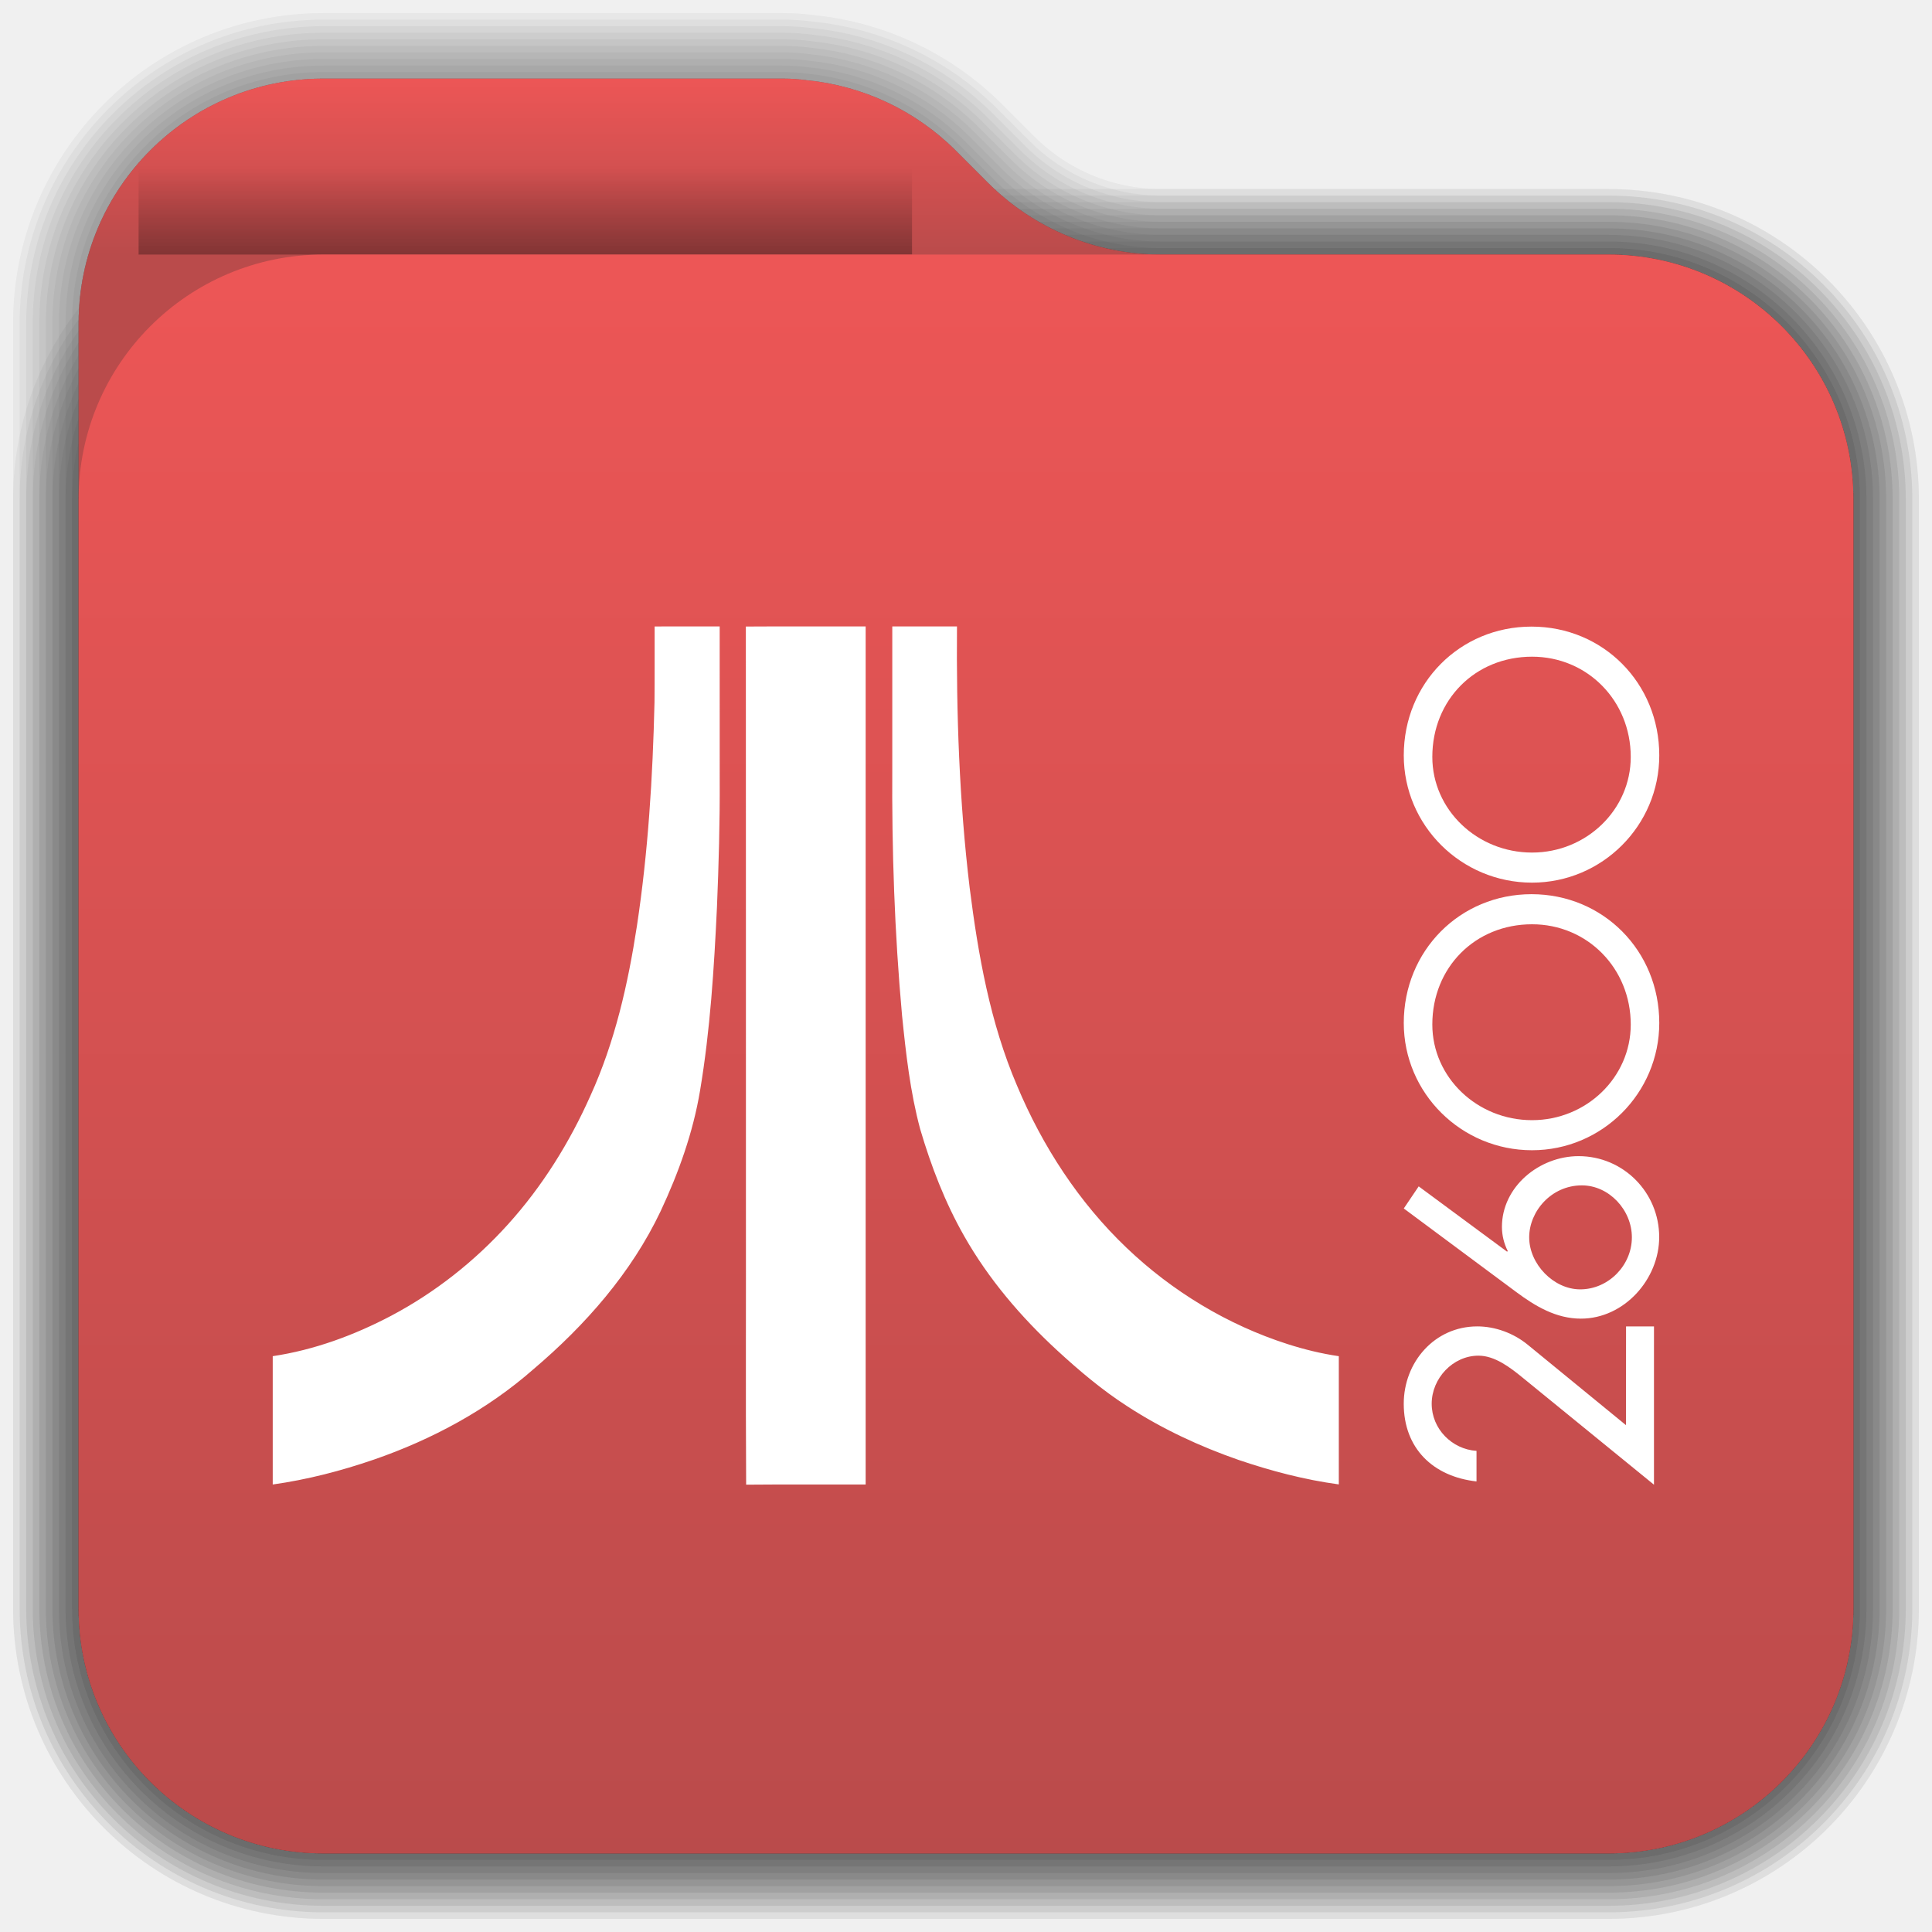
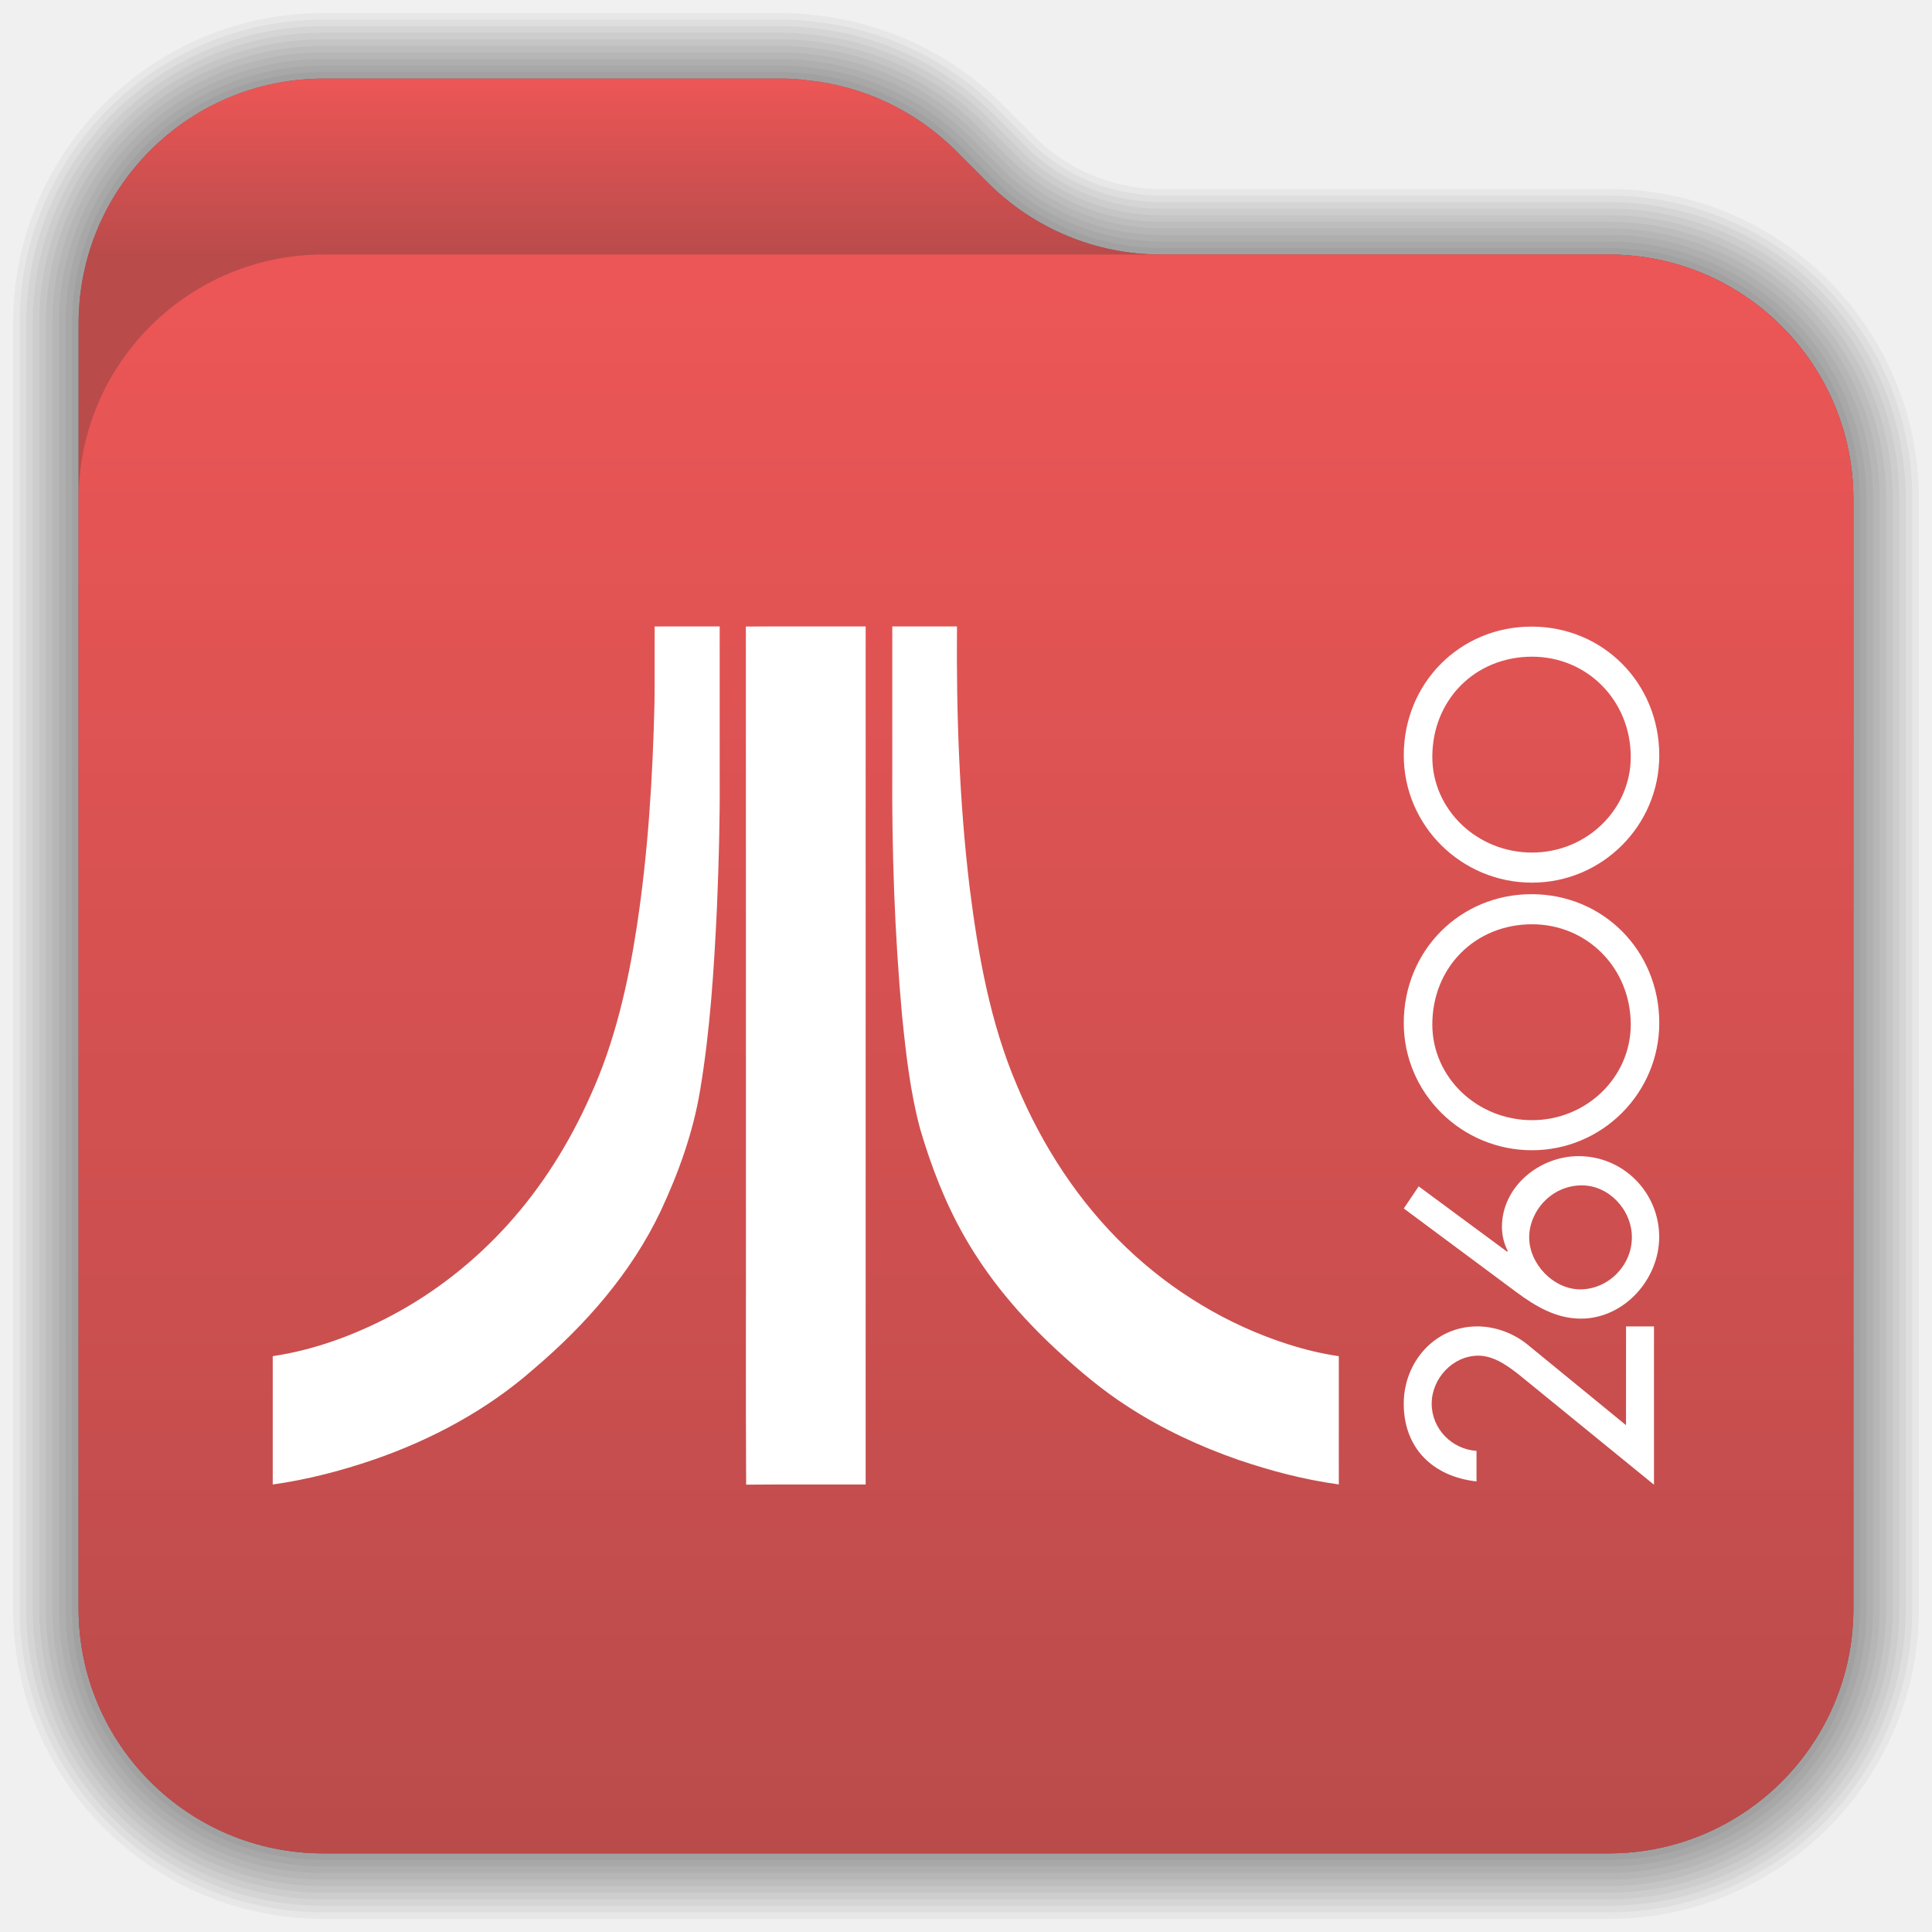
<svg xmlns="http://www.w3.org/2000/svg" xmlns:xlink="http://www.w3.org/1999/xlink" width="512" height="512" viewBox="-6 -6 147.467 147.467" version="1.1" id="svg1" xml:space="preserve">
  <defs id="defs1">
    <linearGradient id="linearGradient17">
      <stop style="stop-color:#e5e5e5;stop-opacity:1;" offset="0" id="stop17" />
      <stop style="stop-color:#a8a8a8;stop-opacity:1;" offset="1" id="stop18" />
    </linearGradient>
    <linearGradient id="linearGradient15">
      <stop style="stop-color:#e5e5e5;stop-opacity:1;" offset="0" id="stop15" />
      <stop style="stop-color:#a8a8a8;stop-opacity:1;" offset="1" id="stop16" />
    </linearGradient>
    <linearGradient xlink:href="#linearGradient15" id="linearGradient16" x1="55.033" y1="6.35" x2="55.033" y2="18.521" gradientUnits="userSpaceOnUse" />
    <linearGradient xlink:href="#linearGradient17" id="linearGradient18" x1="67.733" y1="18.521" x2="67.733" y2="129.117" gradientUnits="userSpaceOnUse" />
    <linearGradient data-orig="e53535,a82727" x1="55.033" y1="6.35" x2="55.033" y2="18.521" gradientUnits="userSpaceOnUse" id="linearGradient16_tint">
      <stop style="stop-color:#ed5656;stop-opacity:1;" offset="0" />
      <stop style="stop-color:#ba4b4b;stop-opacity:1;" offset="1" />
    </linearGradient>
    <linearGradient data-orig="e53535,a82727" x1="67.733" y1="18.521" x2="67.733" y2="129.117" gradientUnits="userSpaceOnUse" id="linearGradient18_tint">
      <stop style="stop-color:#ed5656;stop-opacity:1;" offset="0" />
      <stop style="stop-color:#ba4b4b;stop-opacity:1;" offset="1" />
    </linearGradient>
-     <linearGradient id="tabShade" x1="0" y1="12.521" x2="0" y2="18.521" gradientUnits="userSpaceOnUse">
-       <stop offset="0" style="stop-color:#000000;stop-opacity:0" />
-       <stop offset="1" style="stop-color:#000000;stop-opacity:0.3" />
-     </linearGradient>
  </defs>
  <g id="layer1">
    <g id="folder-shadow" style="fill:#000000;stroke:#000000;stroke-linejoin:round" transform="matrix(1.103449,0,0,1.103449,-7.006964,-7.006964)">
      <path d="M 23.283,6.35 C 13.931,6.35 6.35,13.931 6.35,23.283 v 88.9 c -4.4e-6,9.352 7.581,16.933 16.933,16.933 h 88.9 c 9.352,0 16.933,-7.581 16.933,-16.933 V 35.454 c 0,-9.352 -7.581,-16.933 -16.933,-16.933 H 81.206 c -4.482,-0.007 -8.778,-1.79 -11.947,-4.959 h -5.17e-4 L 67.006,11.31 C 64.233,8.55 60.589,6.836 56.694,6.459 56.144,6.386 55.589,6.35 55.033,6.35 h -0.009 z" style="fill-opacity:0.04;stroke-opacity:0.04;stroke-width:9.062" />
-       <path d="m 23.283,18.521 c -9.352,-1e-6 -16.933,7.581 -16.933,16.933 v 76.729 c -4.4e-6,9.352 7.581,16.933 16.933,16.933 h 88.9 c 9.352,0 16.933,-7.581 16.933,-16.933 V 35.454 c 0,-9.352 -7.581,-16.933 -16.933,-16.933 z" style="fill-opacity:0.04;stroke-opacity:0.04;stroke-width:9.062" />
      <path d="M 23.283,6.35 C 13.931,6.35 6.35,13.931 6.35,23.283 v 88.9 c -4.4e-6,9.352 7.581,16.933 16.933,16.933 h 88.9 c 9.352,0 16.933,-7.581 16.933,-16.933 V 35.454 c 0,-9.352 -7.581,-16.933 -16.933,-16.933 H 81.206 c -4.482,-0.007 -8.778,-1.79 -11.947,-4.959 h -5.17e-4 L 67.006,11.31 C 64.233,8.55 60.589,6.836 56.694,6.459 56.144,6.386 55.589,6.35 55.033,6.35 h -0.009 z" style="fill-opacity:0.04;stroke-opacity:0.04;stroke-width:8.156" />
-       <path d="m 23.283,18.521 c -9.352,-1e-6 -16.933,7.581 -16.933,16.933 v 76.729 c -4.4e-6,9.352 7.581,16.933 16.933,16.933 h 88.9 c 9.352,0 16.933,-7.581 16.933,-16.933 V 35.454 c 0,-9.352 -7.581,-16.933 -16.933,-16.933 z" style="fill-opacity:0.04;stroke-opacity:0.04;stroke-width:8.156" />
      <path d="M 23.283,6.35 C 13.931,6.35 6.35,13.931 6.35,23.283 v 88.9 c -4.4e-6,9.352 7.581,16.933 16.933,16.933 h 88.9 c 9.352,0 16.933,-7.581 16.933,-16.933 V 35.454 c 0,-9.352 -7.581,-16.933 -16.933,-16.933 H 81.206 c -4.482,-0.007 -8.778,-1.79 -11.947,-4.959 h -5.17e-4 L 67.006,11.31 C 64.233,8.55 60.589,6.836 56.694,6.459 56.144,6.386 55.589,6.35 55.033,6.35 h -0.009 z" style="fill-opacity:0.04;stroke-opacity:0.04;stroke-width:7.250" />
-       <path d="m 23.283,18.521 c -9.352,-1e-6 -16.933,7.581 -16.933,16.933 v 76.729 c -4.4e-6,9.352 7.581,16.933 16.933,16.933 h 88.9 c 9.352,0 16.933,-7.581 16.933,-16.933 V 35.454 c 0,-9.352 -7.581,-16.933 -16.933,-16.933 z" style="fill-opacity:0.04;stroke-opacity:0.04;stroke-width:7.250" />
      <path d="M 23.283,6.35 C 13.931,6.35 6.35,13.931 6.35,23.283 v 88.9 c -4.4e-6,9.352 7.581,16.933 16.933,16.933 h 88.9 c 9.352,0 16.933,-7.581 16.933,-16.933 V 35.454 c 0,-9.352 -7.581,-16.933 -16.933,-16.933 H 81.206 c -4.482,-0.007 -8.778,-1.79 -11.947,-4.959 h -5.17e-4 L 67.006,11.31 C 64.233,8.55 60.589,6.836 56.694,6.459 56.144,6.386 55.589,6.35 55.033,6.35 h -0.009 z" style="fill-opacity:0.04;stroke-opacity:0.04;stroke-width:6.344" />
-       <path d="m 23.283,18.521 c -9.352,-1e-6 -16.933,7.581 -16.933,16.933 v 76.729 c -4.4e-6,9.352 7.581,16.933 16.933,16.933 h 88.9 c 9.352,0 16.933,-7.581 16.933,-16.933 V 35.454 c 0,-9.352 -7.581,-16.933 -16.933,-16.933 z" style="fill-opacity:0.04;stroke-opacity:0.04;stroke-width:6.344" />
      <path d="M 23.283,6.35 C 13.931,6.35 6.35,13.931 6.35,23.283 v 88.9 c -4.4e-6,9.352 7.581,16.933 16.933,16.933 h 88.9 c 9.352,0 16.933,-7.581 16.933,-16.933 V 35.454 c 0,-9.352 -7.581,-16.933 -16.933,-16.933 H 81.206 c -4.482,-0.007 -8.778,-1.79 -11.947,-4.959 h -5.17e-4 L 67.006,11.31 C 64.233,8.55 60.589,6.836 56.694,6.459 56.144,6.386 55.589,6.35 55.033,6.35 h -0.009 z" style="fill-opacity:0.04;stroke-opacity:0.04;stroke-width:5.437" />
-       <path d="m 23.283,18.521 c -9.352,-1e-6 -16.933,7.581 -16.933,16.933 v 76.729 c -4.4e-6,9.352 7.581,16.933 16.933,16.933 h 88.9 c 9.352,0 16.933,-7.581 16.933,-16.933 V 35.454 c 0,-9.352 -7.581,-16.933 -16.933,-16.933 z" style="fill-opacity:0.04;stroke-opacity:0.04;stroke-width:5.437" />
      <path d="M 23.283,6.35 C 13.931,6.35 6.35,13.931 6.35,23.283 v 88.9 c -4.4e-6,9.352 7.581,16.933 16.933,16.933 h 88.9 c 9.352,0 16.933,-7.581 16.933,-16.933 V 35.454 c 0,-9.352 -7.581,-16.933 -16.933,-16.933 H 81.206 c -4.482,-0.007 -8.778,-1.79 -11.947,-4.959 h -5.17e-4 L 67.006,11.31 C 64.233,8.55 60.589,6.836 56.694,6.459 56.144,6.386 55.589,6.35 55.033,6.35 h -0.009 z" style="fill-opacity:0.04;stroke-opacity:0.04;stroke-width:4.531" />
-       <path d="m 23.283,18.521 c -9.352,-1e-6 -16.933,7.581 -16.933,16.933 v 76.729 c -4.4e-6,9.352 7.581,16.933 16.933,16.933 h 88.9 c 9.352,0 16.933,-7.581 16.933,-16.933 V 35.454 c 0,-9.352 -7.581,-16.933 -16.933,-16.933 z" style="fill-opacity:0.04;stroke-opacity:0.04;stroke-width:4.531" />
      <path d="M 23.283,6.35 C 13.931,6.35 6.35,13.931 6.35,23.283 v 88.9 c -4.4e-6,9.352 7.581,16.933 16.933,16.933 h 88.9 c 9.352,0 16.933,-7.581 16.933,-16.933 V 35.454 c 0,-9.352 -7.581,-16.933 -16.933,-16.933 H 81.206 c -4.482,-0.007 -8.778,-1.79 -11.947,-4.959 h -5.17e-4 L 67.006,11.31 C 64.233,8.55 60.589,6.836 56.694,6.459 56.144,6.386 55.589,6.35 55.033,6.35 h -0.009 z" style="fill-opacity:0.04;stroke-opacity:0.04;stroke-width:3.625" />
-       <path d="m 23.283,18.521 c -9.352,-1e-6 -16.933,7.581 -16.933,16.933 v 76.729 c -4.4e-6,9.352 7.581,16.933 16.933,16.933 h 88.9 c 9.352,0 16.933,-7.581 16.933,-16.933 V 35.454 c 0,-9.352 -7.581,-16.933 -16.933,-16.933 z" style="fill-opacity:0.04;stroke-opacity:0.04;stroke-width:3.625" />
      <path d="M 23.283,6.35 C 13.931,6.35 6.35,13.931 6.35,23.283 v 88.9 c -4.4e-6,9.352 7.581,16.933 16.933,16.933 h 88.9 c 9.352,0 16.933,-7.581 16.933,-16.933 V 35.454 c 0,-9.352 -7.581,-16.933 -16.933,-16.933 H 81.206 c -4.482,-0.007 -8.778,-1.79 -11.947,-4.959 h -5.17e-4 L 67.006,11.31 C 64.233,8.55 60.589,6.836 56.694,6.459 56.144,6.386 55.589,6.35 55.033,6.35 h -0.009 z" style="fill-opacity:0.04;stroke-opacity:0.04;stroke-width:2.719" />
-       <path d="m 23.283,18.521 c -9.352,-1e-6 -16.933,7.581 -16.933,16.933 v 76.729 c -4.4e-6,9.352 7.581,16.933 16.933,16.933 h 88.9 c 9.352,0 16.933,-7.581 16.933,-16.933 V 35.454 c 0,-9.352 -7.581,-16.933 -16.933,-16.933 z" style="fill-opacity:0.04;stroke-opacity:0.04;stroke-width:2.719" />
      <path d="M 23.283,6.35 C 13.931,6.35 6.35,13.931 6.35,23.283 v 88.9 c -4.4e-6,9.352 7.581,16.933 16.933,16.933 h 88.9 c 9.352,0 16.933,-7.581 16.933,-16.933 V 35.454 c 0,-9.352 -7.581,-16.933 -16.933,-16.933 H 81.206 c -4.482,-0.007 -8.778,-1.79 -11.947,-4.959 h -5.17e-4 L 67.006,11.31 C 64.233,8.55 60.589,6.836 56.694,6.459 56.144,6.386 55.589,6.35 55.033,6.35 h -0.009 z" style="fill-opacity:0.04;stroke-opacity:0.04;stroke-width:1.812" />
-       <path d="m 23.283,18.521 c -9.352,-1e-6 -16.933,7.581 -16.933,16.933 v 76.729 c -4.4e-6,9.352 7.581,16.933 16.933,16.933 h 88.9 c 9.352,0 16.933,-7.581 16.933,-16.933 V 35.454 c 0,-9.352 -7.581,-16.933 -16.933,-16.933 z" style="fill-opacity:0.04;stroke-opacity:0.04;stroke-width:1.812" />
      <path d="M 23.283,6.35 C 13.931,6.35 6.35,13.931 6.35,23.283 v 88.9 c -4.4e-6,9.352 7.581,16.933 16.933,16.933 h 88.9 c 9.352,0 16.933,-7.581 16.933,-16.933 V 35.454 c 0,-9.352 -7.581,-16.933 -16.933,-16.933 H 81.206 c -4.482,-0.007 -8.778,-1.79 -11.947,-4.959 h -5.17e-4 L 67.006,11.31 C 64.233,8.55 60.589,6.836 56.694,6.459 56.144,6.386 55.589,6.35 55.033,6.35 h -0.009 z" style="fill-opacity:0.04;stroke-opacity:0.04;stroke-width:0.906" />
-       <path d="m 23.283,18.521 c -9.352,-1e-6 -16.933,7.581 -16.933,16.933 v 76.729 c -4.4e-6,9.352 7.581,16.933 16.933,16.933 h 88.9 c 9.352,0 16.933,-7.581 16.933,-16.933 V 35.454 c 0,-9.352 -7.581,-16.933 -16.933,-16.933 z" style="fill-opacity:0.04;stroke-opacity:0.04;stroke-width:0.906" />
    </g>
    <g id="g50" transform="matrix(1.103449,0,0,1.103449,-7.006964,-7.006964)">
      <path id="path46" style="display:inline;fill:url(#linearGradient16_tint);stroke-width:11.943;paint-order:stroke fill markers" d="M 23.283,6.35 C 13.931,6.35 6.35,13.931 6.35,23.283 v 88.9 c -4.4e-6,9.352 7.581,16.933 16.933,16.933 h 88.9 c 9.352,0 16.933,-7.581 16.933,-16.933 V 35.454 c 0,-9.352 -7.581,-16.933 -16.933,-16.933 H 81.206 c -4.482,-0.007 -8.778,-1.79 -11.947,-4.959 h -5.17e-4 L 67.006,11.31 C 64.233,8.55 60.589,6.836 56.694,6.459 56.144,6.386 55.589,6.35 55.033,6.35 h -0.009 z" />
-       <rect id="tab-shade" x="10.5" y="12.521" width="53.5" height="6" style="fill:url(#tabShade)" />
      <path id="path50" style="display:inline;fill:url(#linearGradient18_tint);stroke-width:11.943;paint-order:stroke fill markers" d="m 23.283,18.521 c -9.352,-1e-6 -16.933,7.581 -16.933,16.933 v 76.729 c -4.4e-6,9.352 7.581,16.933 16.933,16.933 h 88.9 c 9.352,0 16.933,-7.581 16.933,-16.933 V 35.454 c 0,-9.352 -7.581,-16.933 -16.933,-16.933 z" />
    </g>
    <path id="path18" style="fill:#ffffff;stroke-width:0.538" d="m 48.932,41.813 c -1.655,0.004 -3.31,-0.001 -4.965,0.004 -0.006,1.931 0.01,3.863 -0.01,5.794 -0.132,5.701 -0.486,11.409 -1.339,17.049 -0.68,4.438 -1.681,8.869 -3.55,12.971 -1.587,3.57 -3.678,6.931 -6.302,9.832 -2.541,2.813 -5.56,5.197 -8.914,6.97 -2.826,1.487 -5.87,2.609 -9.035,3.082 0.003,3.264 0.003,6.531 0,9.795 2.63,-0.37 5.211,-1.037 7.721,-1.9 4.436,-1.533 8.653,-3.797 12.187,-6.906 3.95,-3.354 7.463,-7.343 9.7,-12.056 1.37,-2.925 2.476,-6.006 3.009,-9.201 0.776,-4.633 1.07,-9.329 1.291,-14.016 0.134,-3.245 0.227,-6.494 0.209,-9.743 -0.002,-3.891 0.004,-7.784 -0.002,-11.677 z m 11.142,0.002 c -3.048,0.006 -6.098,-0.012 -9.144,0.008 0.01,14.873 0.002,29.742 0.006,44.615 0.01,6.962 -0.023,13.925 0.016,20.885 3.04,-0.028 6.081,-0.006 9.122,-0.012 0.001,-21.831 0.001,-43.663 0,-65.496 z m 2.033,0 c -0.001,3.577 0,7.157 0,10.734 -0.041,6.324 0.173,12.656 0.745,18.956 0.296,2.915 0.622,5.844 1.385,8.681 0.832,2.822 1.894,5.59 3.351,8.15 1.862,3.287 4.343,6.193 7.114,8.747 1.681,1.545 3.43,3.026 5.354,4.263 2.635,1.715 5.505,3.052 8.472,4.084 2.491,0.847 5.051,1.519 7.662,1.873 -0.004,-3.262 -0.002,-6.525 0,-9.787 C 94.862,97.322 93.555,97.002 92.278,96.593 87.697,95.124 83.48,92.573 80.002,89.255 76.359,85.787 73.562,81.483 71.623,76.852 69.577,72.066 68.661,66.892 68.012,61.753 67.218,55.141 66.992,48.472 67.045,41.816 c -1.645,-0.004 -3.291,-0.002 -4.937,-10e-4 z m 48.792,0.013 c -5.468,0 -9.751,4.318 -9.751,9.83 0,5.355 4.391,9.713 9.789,9.713 5.355,0 9.713,-4.357 9.713,-9.713 0,-5.512 -4.283,-9.83 -9.75,-9.83 z m 0.039,2.296 c 4.226,0 7.535,3.361 7.535,7.653 0,4.024 -3.38,7.298 -7.535,7.298 -4.197,0 -7.611,-3.274 -7.611,-7.298 0,-4.363 3.272,-7.653 7.611,-7.653 z m -0.039,18.128 c -5.468,0 -9.751,4.318 -9.751,9.829 0,5.356 4.391,9.715 9.789,9.715 5.355,0 9.713,-4.358 9.713,-9.715 0,-5.511 -4.283,-9.829 -9.75,-9.829 z m 0.039,2.297 c 4.226,0 7.535,3.362 7.535,7.653 0,4.024 -3.38,7.299 -7.535,7.299 -4.197,0 -7.611,-3.275 -7.611,-7.299 0,-4.364 3.272,-7.653 7.611,-7.653 z m 3.555,17.698 c -3.001,0 -5.853,2.332 -5.853,5.407 0.004,0.638 0.155,1.267 0.445,1.836 l -0.051,0.049 -6.747,-4.985 -1.138,1.687 8.582,6.376 c 1.465,1.091 3.051,2.033 4.937,2.033 3.298,0 5.976,-3.003 5.976,-6.227 0,-3.398 -2.73,-6.176 -6.152,-6.176 z m 0.247,2.231 c 2.083,0 3.821,1.884 3.819,3.968 0,2.135 -1.786,3.969 -3.945,3.969 -2.033,0 -3.893,-1.935 -3.893,-3.969 0,-1.984 1.687,-3.968 4.019,-3.968 z m -7.989,10.765 c -3.248,4.5e-4 -5.605,2.73 -5.605,5.903 0,3.4 2.231,5.559 5.554,5.93 v -2.332 c -1.884,-0.125 -3.421,-1.687 -3.421,-3.598 0,-1.933 1.612,-3.67 3.572,-3.67 1.241,0 2.408,0.893 3.35,1.663 l 10.045,8.186 V 95.244 h -2.132 l -0.003,7.538 -7.516,-6.152 c -1.066,-0.867 -2.454,-1.388 -3.844,-1.388 z" />
  </g>
</svg>
